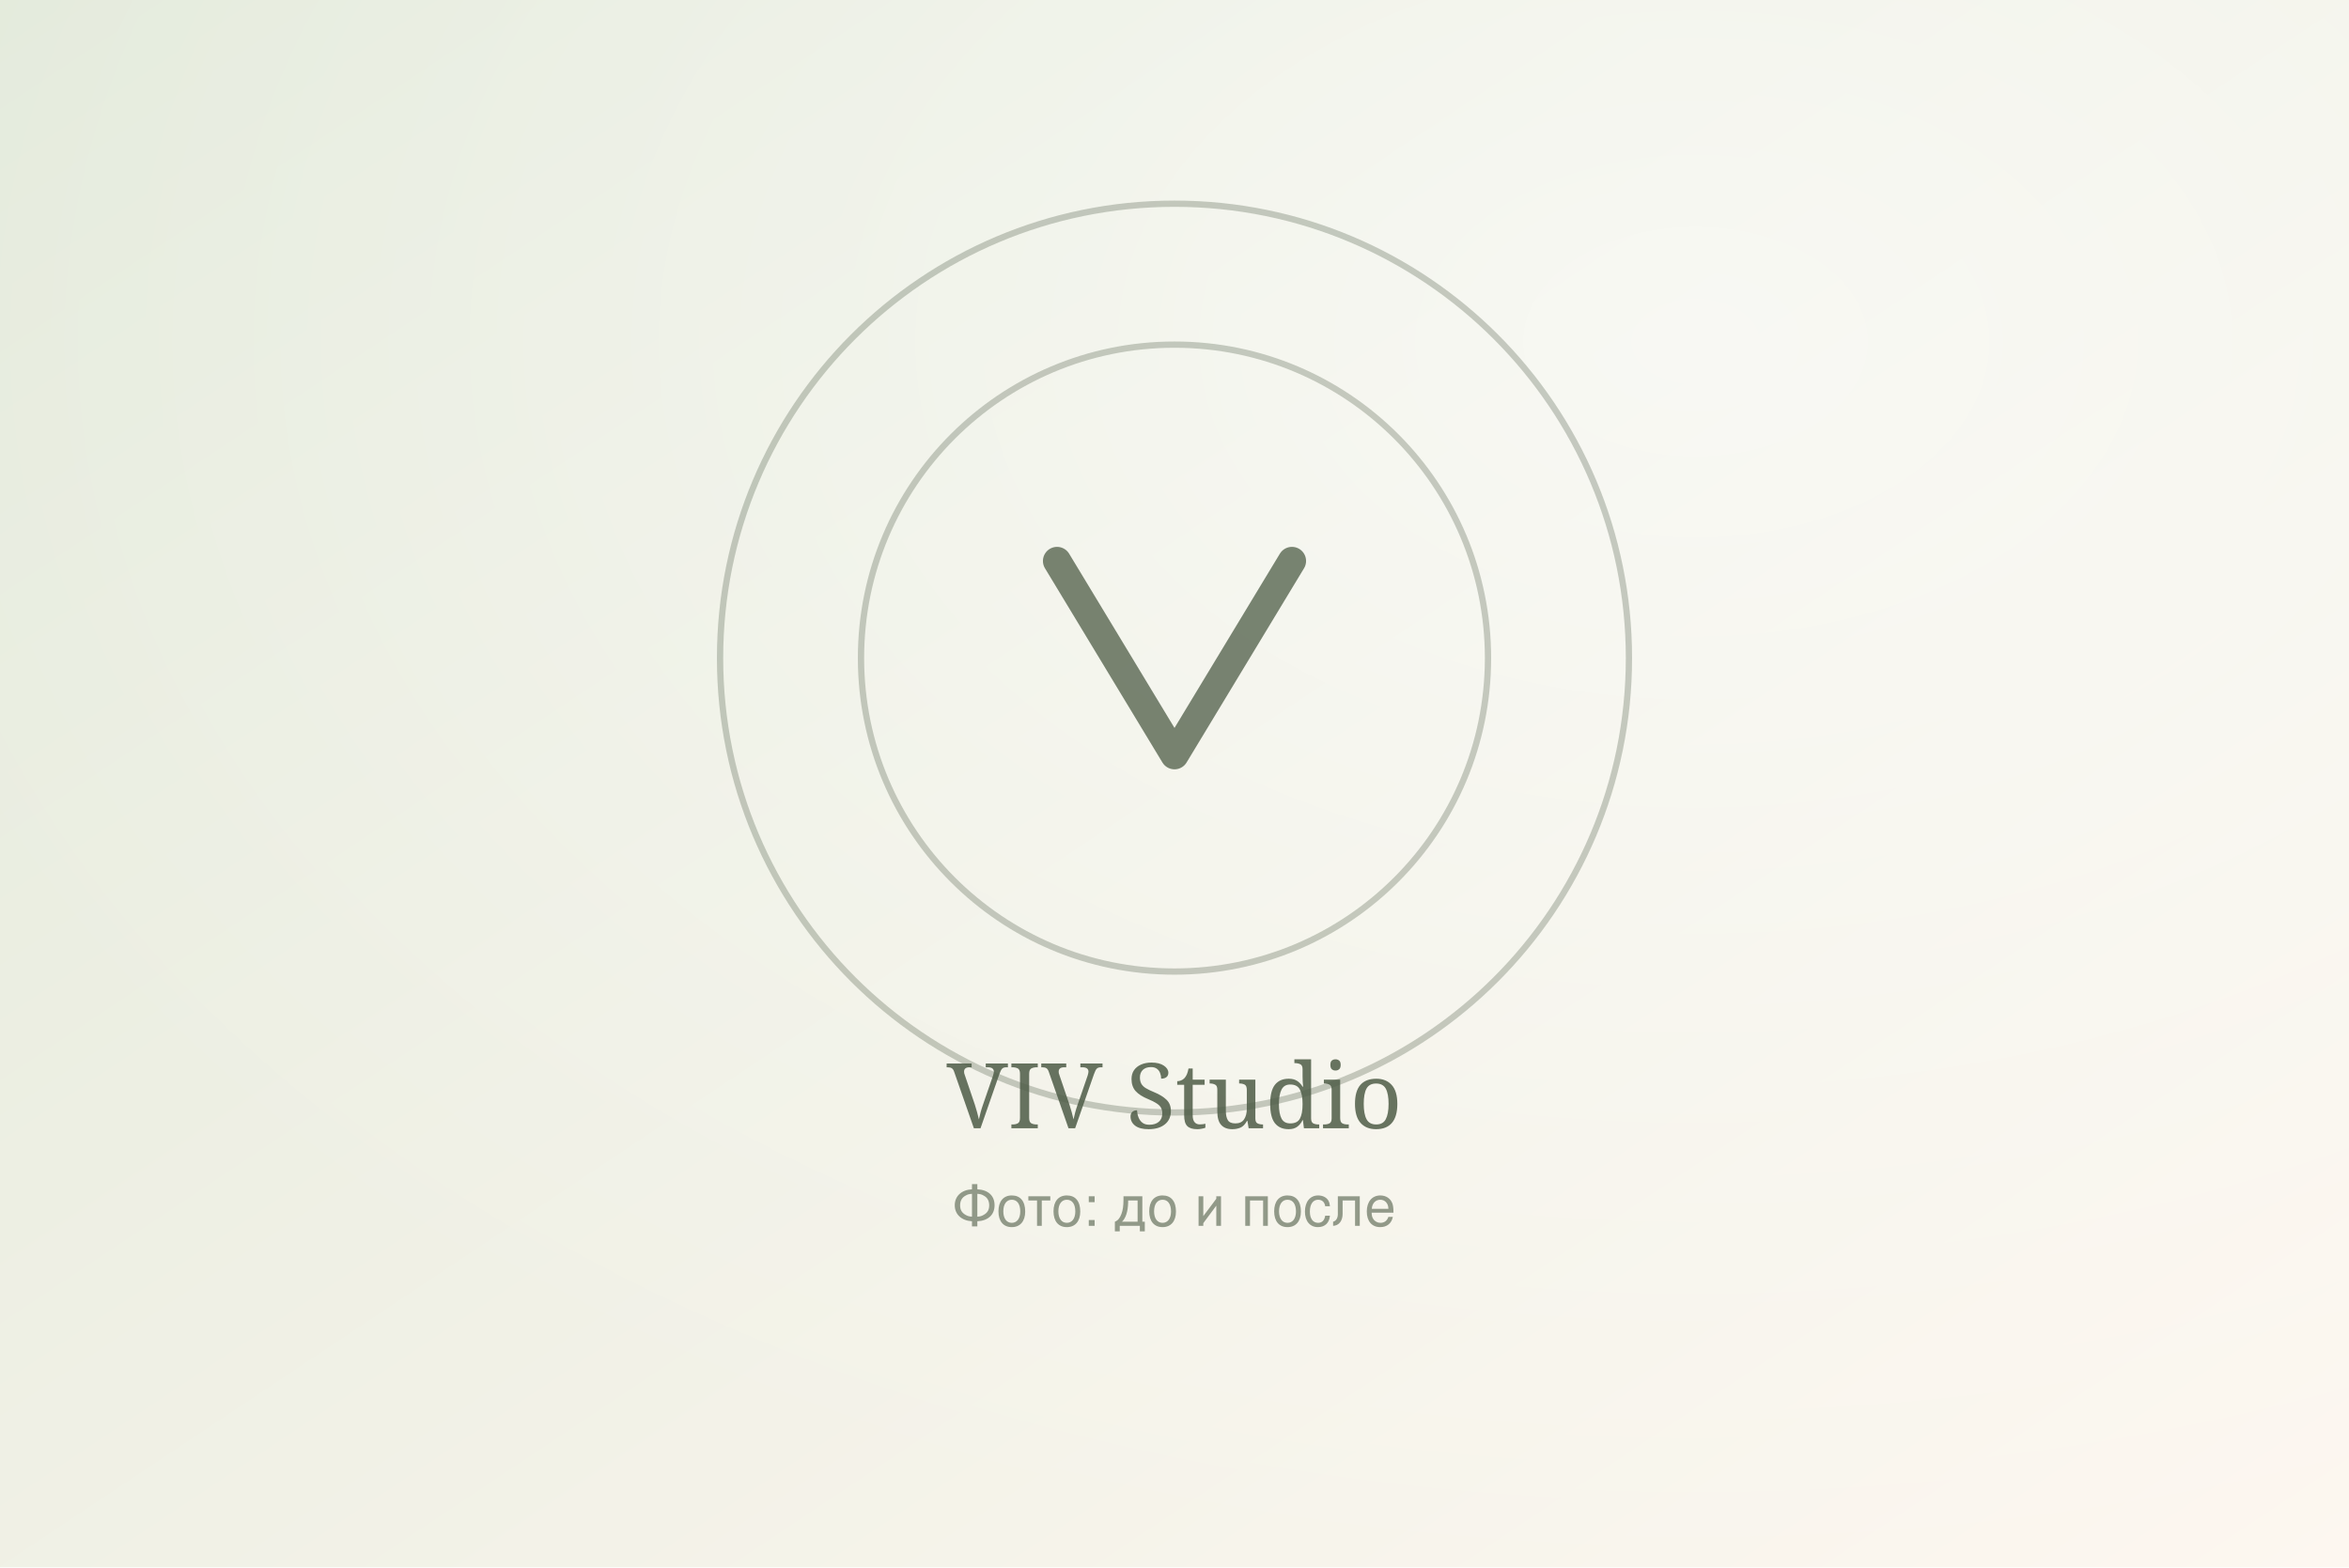
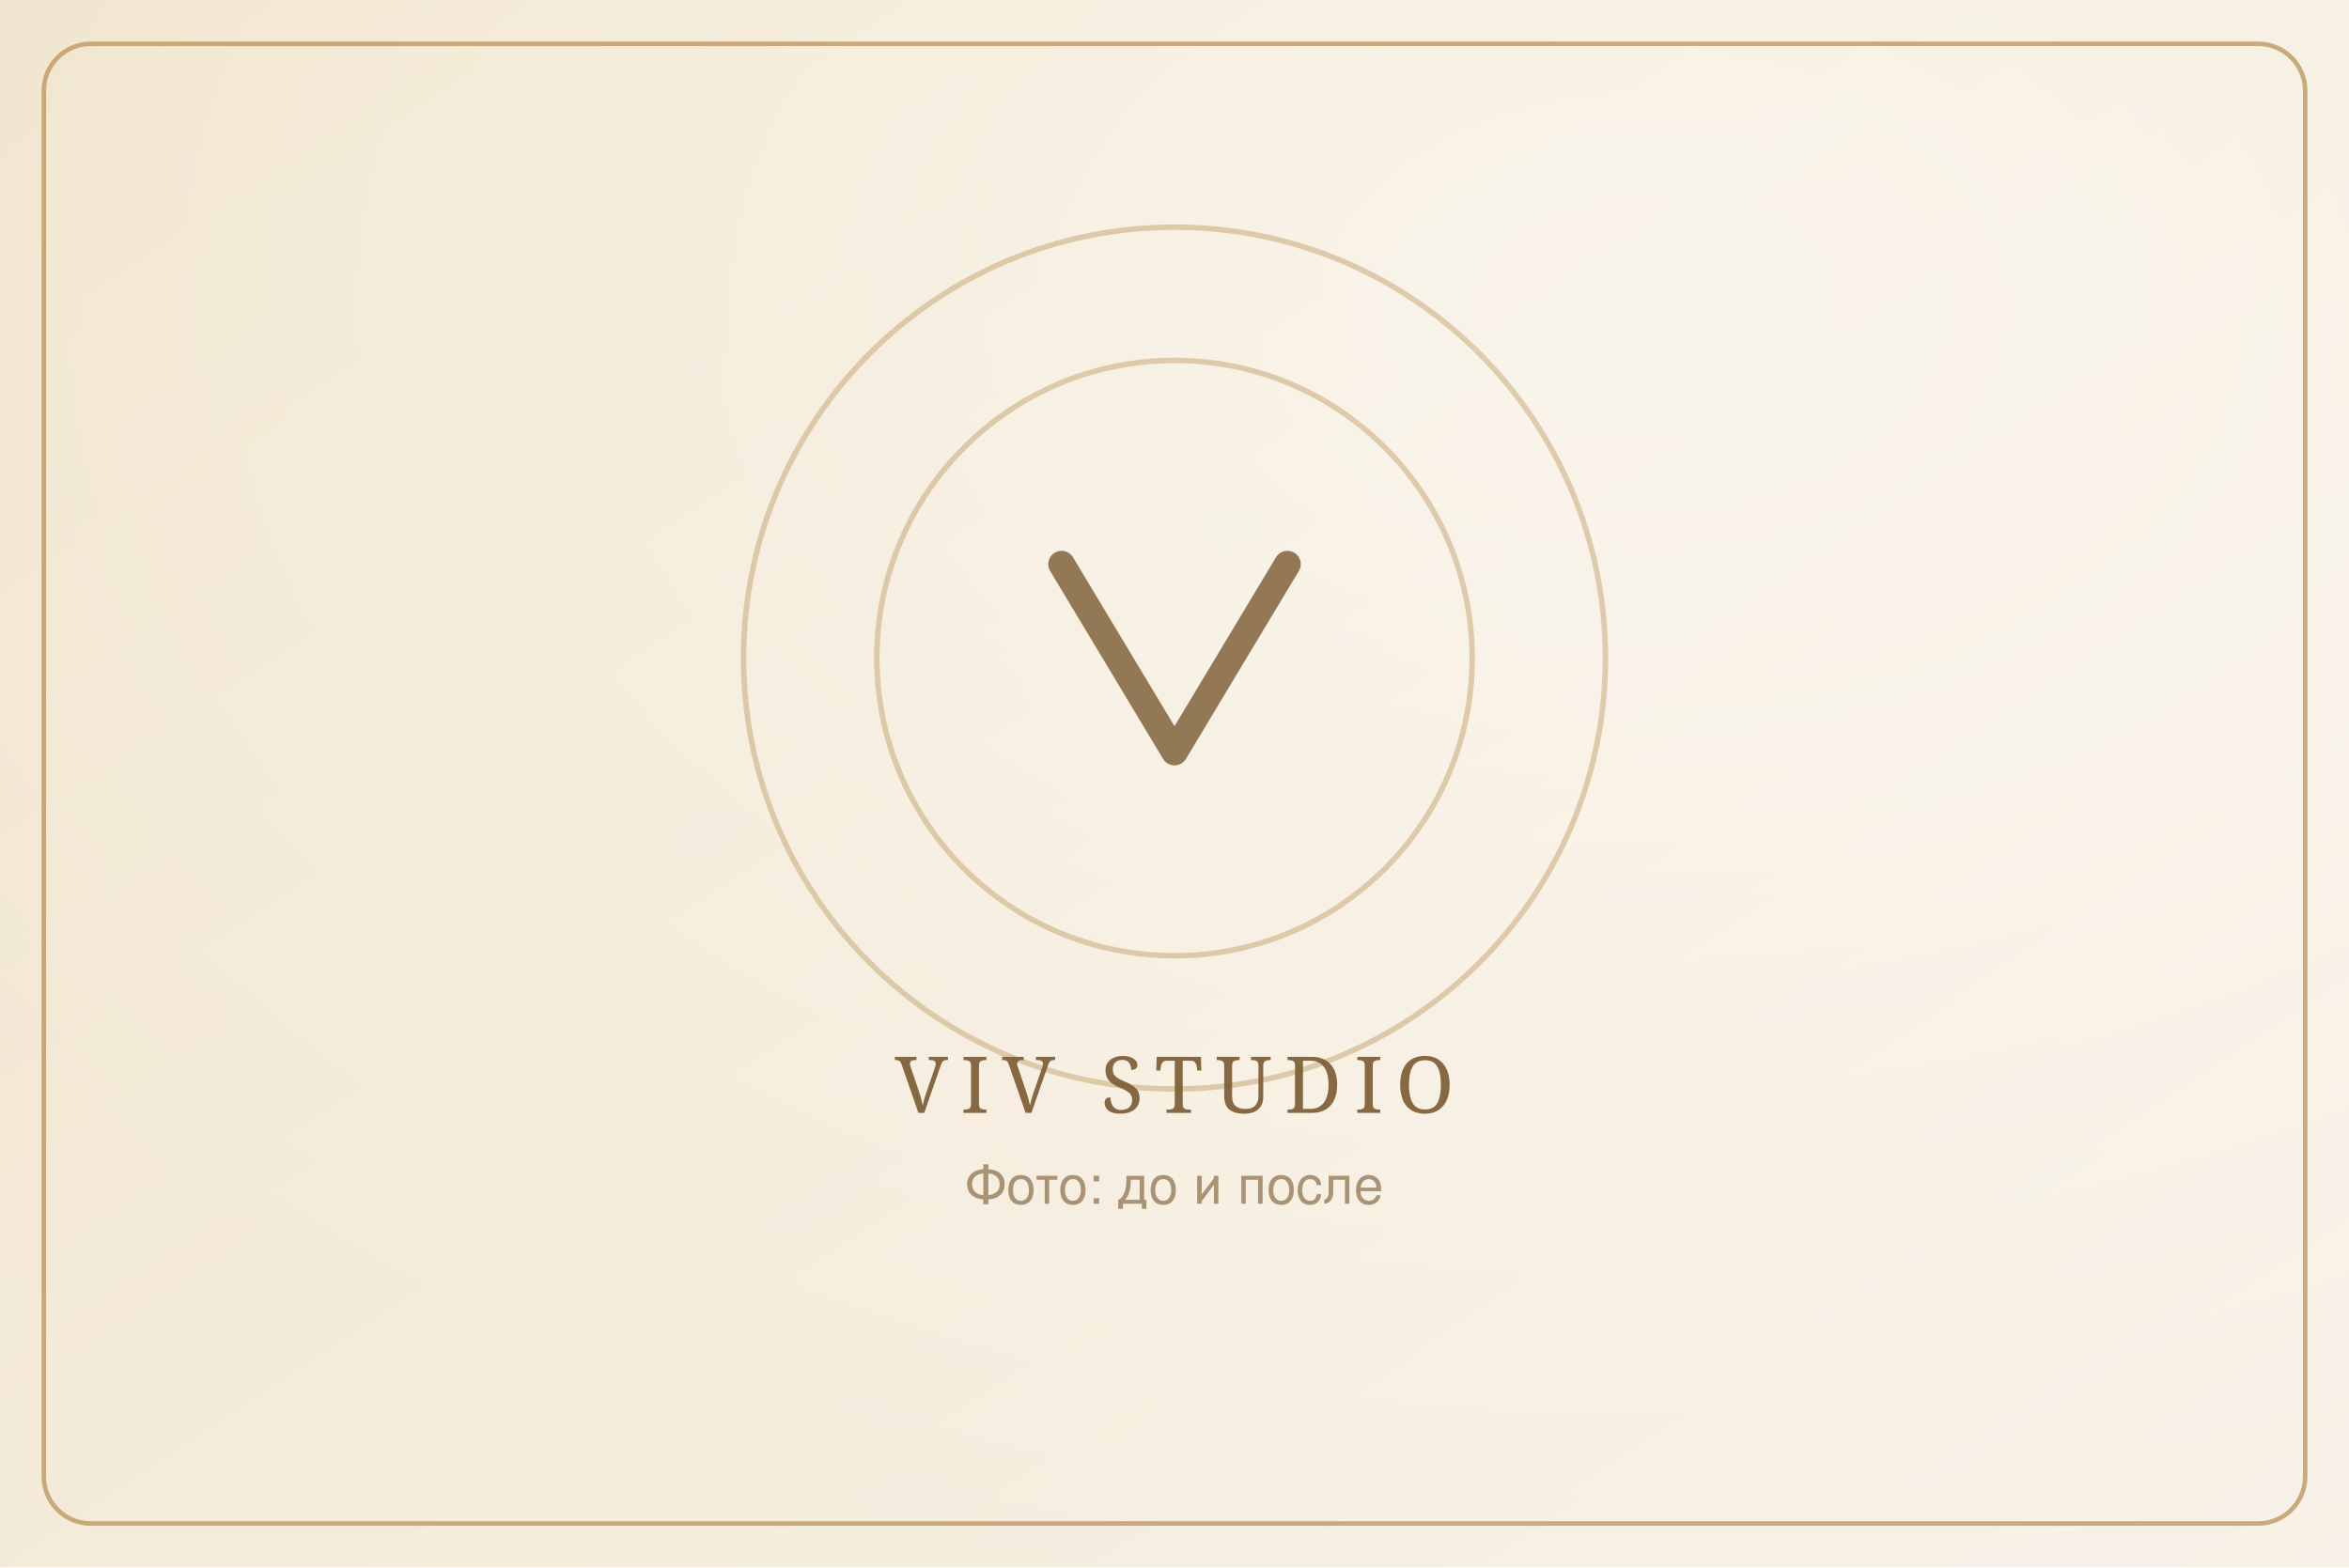
<svg xmlns="http://www.w3.org/2000/svg" viewBox="0 0 520 347" width="520" height="347" role="img" aria-label="Фото: до и после">
  <defs>
    <linearGradient id="g" x1="0" y1="0" x2="1" y2="1">
-       <stop offset="0" stop-color="#E3EADB" />
-       <stop offset="1" stop-color="#FDF7F0" />
+       <stop offset="0" stop-color="#F0E4CB" />
+       <stop offset="1" stop-color="#F8F1E7" />
    </linearGradient>
-     <radialGradient id="r" cx="0.72" cy="0.22" r="0.8">
-       <stop offset="0" stop-color="#FFFFFF" stop-opacity=".55" />
+     <radialGradient id="r" cx="0.7" cy="0.2" r="0.85">
+       <stop offset="0" stop-color="#FFFFFF" stop-opacity=".5" />
      <stop offset="1" stop-color="#FFFFFF" stop-opacity="0" />
    </radialGradient>
  </defs>
  <rect width="520" height="347" fill="url(#g)" />
  <rect width="520" height="347" fill="url(#r)" />
-   <g opacity=".30" fill="none" stroke="#4E5C46" stroke-width="1.39">
-     <circle cx="260.0" cy="145.7" r="69.4" />
-     <circle cx="260.0" cy="145.7" r="100.6" />
+   <rect x="9.7" y="9.7" width="500.6" height="327.6" rx="10.4" fill="none" stroke="#B99358" stroke-width="1" opacity=".75" />
+   <g opacity=".42" fill="none" stroke="#B99358" stroke-width="1.21">
+     <circle cx="260.0" cy="145.7" r="65.9" />
+     <circle cx="260.0" cy="145.7" r="95.4" />
  </g>
  <g transform="translate(260.0 145.7)">
-     <path d="M-26.0 -21.5L0 21.5L26.0 -21.5" fill="none" stroke="#4E5C46" stroke-width="6.25" stroke-linecap="round" stroke-linejoin="round" opacity=".75" />
+     <path d="M-25.0 -20.8L0 20.8L25.0 -20.8" fill="none" stroke="#7A5A31" stroke-width="5.9" stroke-linecap="round" stroke-linejoin="round" opacity=".8" />
  </g>
-   <text x="260.0" y="249.8" text-anchor="middle" font-family="Georgia, serif" font-size="20.1" fill="#4E5C46" opacity=".85">VIV Studio</text>
-   <text x="260.0" y="271.4" text-anchor="middle" font-family="Helvetica, Arial, sans-serif" font-size="12.5" fill="#4E5C46" opacity=".6">Фото: до и после</text>
+   <text x="260.0" y="246.4" text-anchor="middle" font-family="Georgia, serif" font-size="17.4" fill="#7A5A31" opacity=".9" letter-spacing="2.8">VIV STUDIO</text>
+   <text x="260.0" y="266.5" text-anchor="middle" font-family="Helvetica, Arial, sans-serif" font-size="11.8" fill="#7A5A31" opacity=".62">Фото: до и после</text>
</svg>
